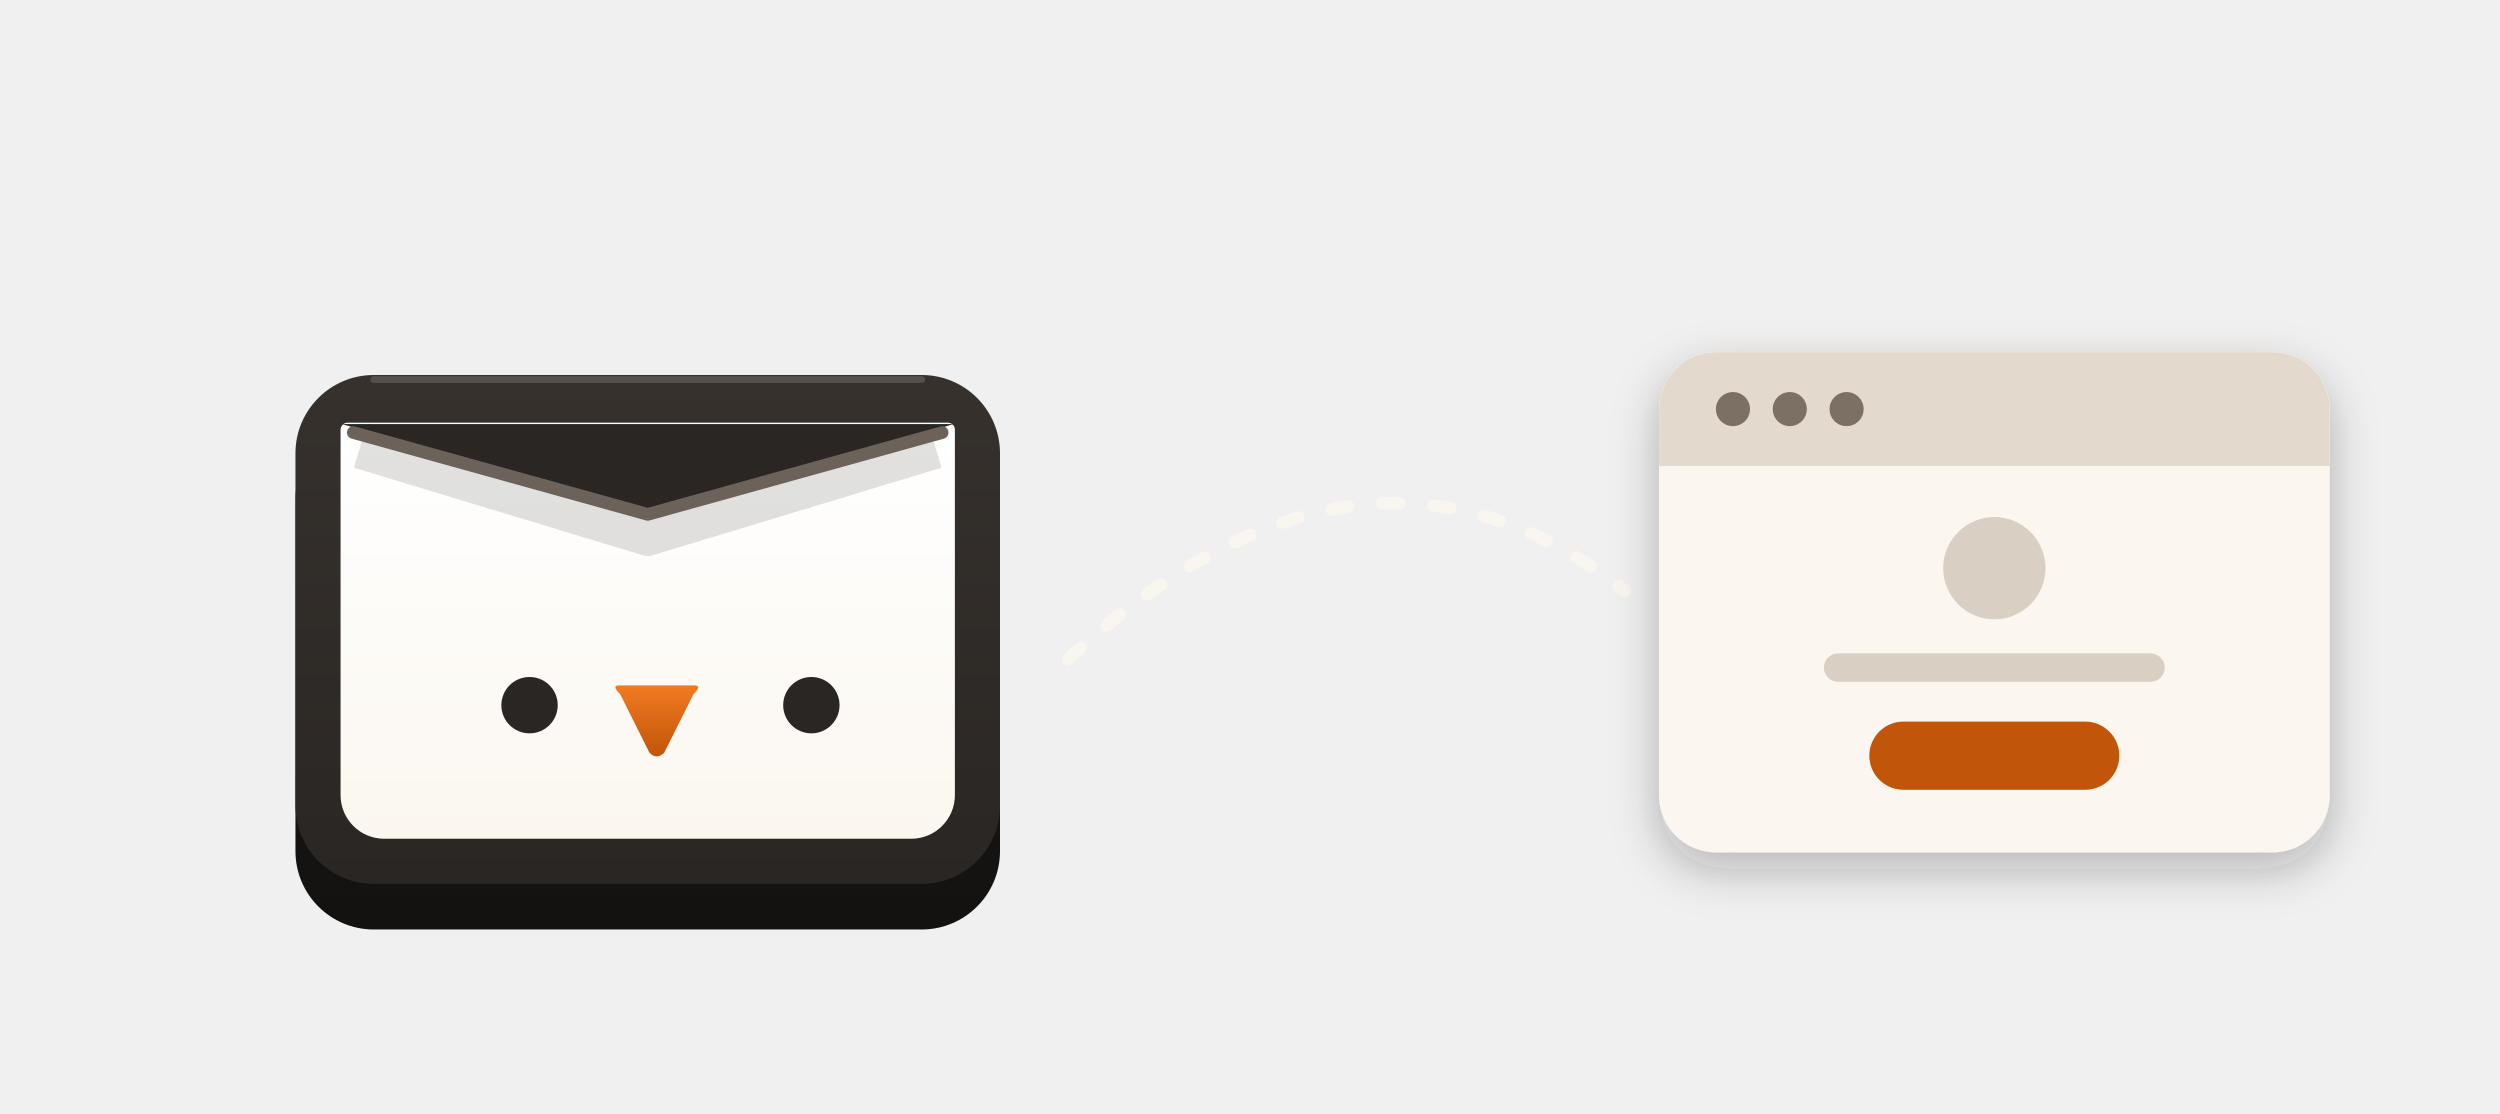
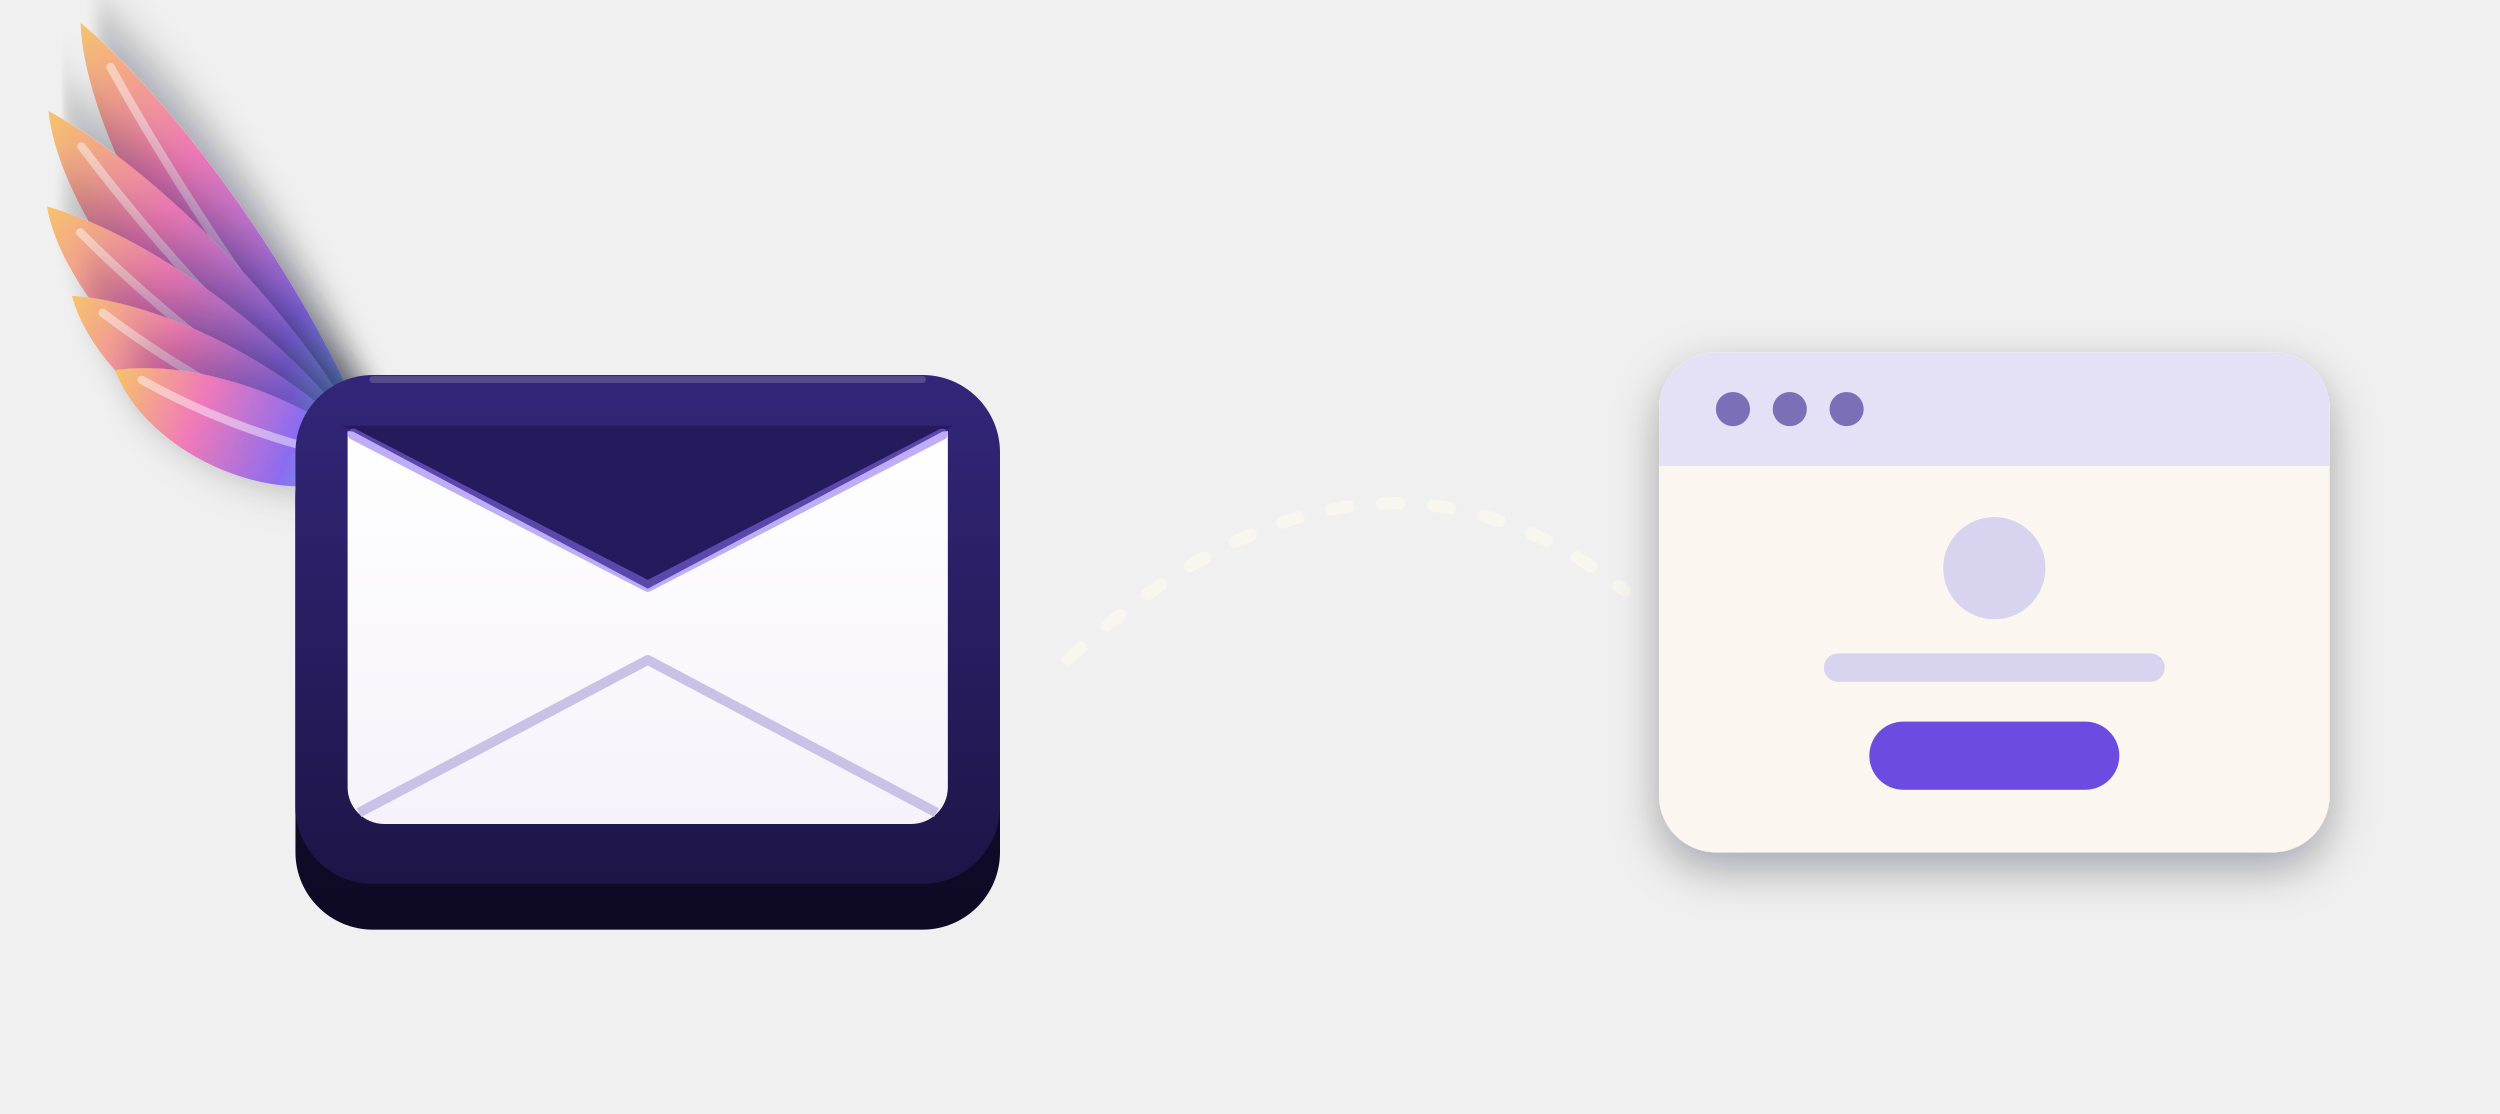
<svg xmlns="http://www.w3.org/2000/svg" width="440" height="196" viewBox="0 0 440 196">
  <defs>
-     <linearGradient id="cband" x1="0" x2="0" y1="0" y2="1">
-       <stop offset="0" stop-color="#8b7d71" />
-       <stop offset="1" stop-color="#7c6f64" />
+     <linearGradient id="frame" x1="0" x2="0" y1="0" y2="1">
+       <stop offset="0" stop-color="#33267a" />
+       <stop offset="1" stop-color="#1d1547" />
    </linearGradient>
-     <linearGradient id="cbevel" x1="0" x2="0" y1="0" y2="1">
-       <stop offset="0" stop-color="#fbf7f0" stop-opacity="0.18" />
-       <stop offset="0.1" stop-color="#fbf7f0" stop-opacity="0" />
-       <stop offset="0.85" stop-color="#000" stop-opacity="0" />
-       <stop offset="1" stop-color="#000" stop-opacity="0.12" />
+     <linearGradient id="lip" x1="0" x2="0" y1="0" y2="1">
+       <stop offset="0" stop-color="#140f33" />
+       <stop offset="1" stop-color="#0e0a24" />
    </linearGradient>
-     <linearGradient id="cink" x1="0" x2="0" y1="0" y2="1">
-       <stop offset="0" stop-color="#36312d" />
-       <stop offset="1" stop-color="#2a2623" />
+     <linearGradient id="paper" x1="0" x2="0" y1="0" y2="1">
+       <stop offset="0" stop-color="#ffffff" />
+       <stop offset="1" stop-color="#f6f2fb" />
    </linearGradient>
-     <linearGradient id="clip" x1="0" x2="0" y1="0" y2="1">
-       <stop offset="0" stop-color="#1c1917" />
-       <stop offset="1" stop-color="#141210" />
+     <linearGradient id="wing" x1="0" x2="1" y1="0" y2="0">
+       <stop offset="0" stop-color="#5ad1e8" />
+       <stop offset="0.32" stop-color="#8b6cf0" />
+       <stop offset="0.68" stop-color="#f07ab8" />
+       <stop offset="1" stop-color="#f5c46b" />
    </linearGradient>
-     <linearGradient id="cpaper" x1="0" x2="0" y1="0" y2="1">
-       <stop offset="0" stop-color="#ffffff" />
-       <stop offset="1" stop-color="#fbf7f0" />
-     </linearGradient>
-     <linearGradient id="cbeak" x1="0" x2="0" y1="0" y2="1">
-       <stop offset="0" stop-color="#f27a22" />
-       <stop offset="1" stop-color="#c1550a" />
-     </linearGradient>
-     <filter id="cshade" x="-30%" y="-30%" width="160%" height="170%">
-       <feDropShadow dx="0" dy="3" stdDeviation="4" flood-color="#1c1917" flood-opacity="0.28" />
+     <filter id="shade" x="-30%" y="-30%" width="160%" height="170%">
+       <feDropShadow dx="0" dy="3" stdDeviation="4" flood-color="#0e0a24" flood-opacity="0.32" />
    </filter>
  </defs>
-   <path d="M65.78 74.04H162.22A13.78 13.78 0 0 1 176 87.81V149.81A13.78 13.78 0 0 1 162.22 163.59H65.78A13.78 13.78 0 0 1 52 149.81V87.81A13.78 13.78 0 0 1 65.78 74.04Z" fill="url(#clip)" />
-   <path d="M65.78 66H162.22A13.78 13.78 0 0 1 176 79.78V141.78A13.78 13.78 0 0 1 162.22 155.56H65.78A13.78 13.78 0 0 1 52 141.78V79.78A13.78 13.78 0 0 1 65.78 66Z" fill="url(#cink)" />
-   <path d="M65.78 66.8H162.22" stroke="#fbf7f0" stroke-opacity="0.16" stroke-width="1.2" stroke-linecap="round" />
-   <path d="M61.18 75.63H166.82V139.94A6.44 6.44 0 0 1 160.39 146.38H67.61A6.44 6.44 0 0 1 61.18 139.94Z" fill="url(#cpaper)" stroke="url(#cpaper)" stroke-width="2.48" stroke-linejoin="round" />
-   <path d="M60.18 74.63L114 91.03L167.82 74.63Z" fill="#2a2623" />
-   <path d="M63.18 75.63L114 91.03L164.82 75.63" fill="none" stroke="#2a2623" stroke-opacity="0.14" stroke-width="6.2" stroke-linejoin="round" transform="translate(0 3.72)" />
-   <path d="M62.18 76.13L114 90.53L165.82 76.13" fill="none" stroke="#6b625a" stroke-width="2.23" stroke-linejoin="round" stroke-linecap="round" />
-   <circle cx="93.2" cy="124.11" r="4.96" fill="#2a2623" />
-   <circle cx="142.8" cy="124.11" r="4.96" fill="#2a2623" />
-   <path d="M108.99 120.63H122.21Q123.66 120.63 122.05 122.18L116.89 132.49Q115.6 133.78 114.31 132.49L109.15 122.18Q107.54 120.63 108.99 120.63Z" fill="url(#cbeak)" />
+   <g transform="translate(66.88 82.12) rotate(236)">
+     <path d="M0 0C23.56 -14.88 75.39 -11.9 94.24 0C70.68 6.7 28.27 7.44 0 0Z" fill="url(#wing)" filter="url(#shade)" />
+     <path d="M5.65 0Q47.12 -3.27 84.82 0" fill="none" stroke="#ffffff" stroke-opacity="0.45" stroke-width="1.49" stroke-linecap="round" />
+   </g>
+   <g transform="translate(66.88 82.12) rotate(227)">
+     <path d="M0 0C21.39 -16.12 68.45 -12.9 85.56 0C64.17 7.25 25.67 8.06 0 0Z" fill="url(#wing)" filter="url(#shade)" />
+     <path d="M5.13 0Q42.78 -3.55 77 0" fill="none" stroke="#ffffff" stroke-opacity="0.45" stroke-width="1.49" stroke-linecap="round" />
+   </g>
+   <g transform="translate(66.88 82.12) rotate(218)">
+     <path d="M0 0C18.6 -16.74 59.52 -13.39 74.4 0C55.8 7.53 22.32 8.37 0 0Z" fill="url(#wing)" filter="url(#shade)" />
+     <path d="M4.46 0Q37.2 -3.68 66.96 0" fill="none" stroke="#ffffff" stroke-opacity="0.45" stroke-width="1.49" stroke-linecap="round" />
+   </g>
+   <g transform="translate(66.88 82.12) rotate(209)">
+     <path d="M0 0C15.5 -16.12 49.6 -12.9 62 0C46.5 7.25 18.6 8.06 0 0Z" fill="url(#wing)" filter="url(#shade)" />
+     <path d="M3.72 0Q31 -3.55 55.8 0" fill="none" stroke="#ffffff" stroke-opacity="0.45" stroke-width="1.49" stroke-linecap="round" />
+   </g>
+   <g transform="translate(66.88 82.12) rotate(200)">
+     <path d="M0 0C12.4 -14.88 39.68 -11.9 49.6 0C37.2 6.7 14.88 7.44 0 0Z" fill="url(#wing)" filter="url(#shade)" />
+     <path d="M2.98 0Q24.8 -3.27 44.64 0" fill="none" stroke="#ffffff" stroke-opacity="0.45" stroke-width="1.49" stroke-linecap="round" />
+   </g>
+   <path d="M65.64 74.06H162.36A13.64 13.64 0 0 1 176 87.7V149.98A13.64 13.64 0 0 1 162.36 163.62H65.64A13.64 13.64 0 0 1 52 149.98V87.7A13.64 13.64 0 0 1 65.64 74.06Z" fill="url(#lip)" />
+   <path d="M65.64 66H162.36A13.64 13.64 0 0 1 176 79.64V141.92A13.64 13.64 0 0 1 162.36 155.56H65.64A13.64 13.64 0 0 1 52 141.92V79.64A13.64 13.64 0 0 1 65.64 66Z" fill="url(#frame)" />
+   <path d="M65.64 66.8H162.36" stroke="#fbf7f0" stroke-opacity="0.18" stroke-width="1.2" stroke-linecap="round" />
+   <path d="M61.18 75.92H166.82V138.57A6.45 6.45 0 0 1 160.38 145.02H67.62A6.45 6.45 0 0 1 61.18 138.57Z" fill="url(#paper)" />
+   <path d="M63.18 143.02L114 116.15L164.82 143.02" fill="none" stroke="#c9c1e6" stroke-width="1.74" stroke-linejoin="round" />
+   <path d="M60.18 74.92L114 103.61L167.82 74.92Z" fill="#241a5c" />
+   <path d="M62.18 76.42L114 103.17L165.82 76.42" fill="none" stroke="#8b6cf0" stroke-opacity="0.55" stroke-width="1.98" stroke-linejoin="round" stroke-linecap="round" />
  <path d="M188 116Q240 68 286 104" fill="none" stroke="#fbf7f0" stroke-width="2.2" stroke-linecap="round" stroke-dasharray="3 6" opacity="0.8" />
-   <rect x="292" y="62" width="118" height="88" rx="10" fill="#fbf7f0" filter="url(#cshade)" />
-   <path d="M302 62H400A10 10 0 0 1 410 72V82H292V72A10 10 0 0 1 302 62Z" fill="#e3d9cc" />
-   <circle cx="305" cy="72" r="3" fill="#7c6f64" />
-   <circle cx="315" cy="72" r="3" fill="#7c6f64" />
-   <circle cx="325" cy="72" r="3" fill="#7c6f64" />
-   <circle cx="351.0" cy="100" r="9" fill="#d9cfc2" />
-   <rect x="321.0" y="115" width="60" height="5" rx="2.5" fill="#d9cfc2" />
-   <rect x="329.0" y="127" width="44" height="12" rx="6" fill="#c1550a" />
+   <rect x="292" y="62" width="118" height="88" rx="10" fill="#fbf7f0" filter="url(#shade)" />
+   <path d="M302 62H400A10 10 0 0 1 410 72V82H292V72A10 10 0 0 1 302 62Z" fill="#e4e0f5" />
+   <circle cx="305" cy="72" r="3" fill="#7b70b8" />
+   <circle cx="315" cy="72" r="3" fill="#7b70b8" />
+   <circle cx="325" cy="72" r="3" fill="#7b70b8" />
+   <circle cx="351" cy="100" r="9" fill="#d8d3ee" />
+   <rect x="321" y="115" width="60" height="5" rx="2.5" fill="#d8d3ee" />
+   <rect x="329" y="127" width="44" height="12" rx="6" fill="#6c4ce0" />
</svg>
